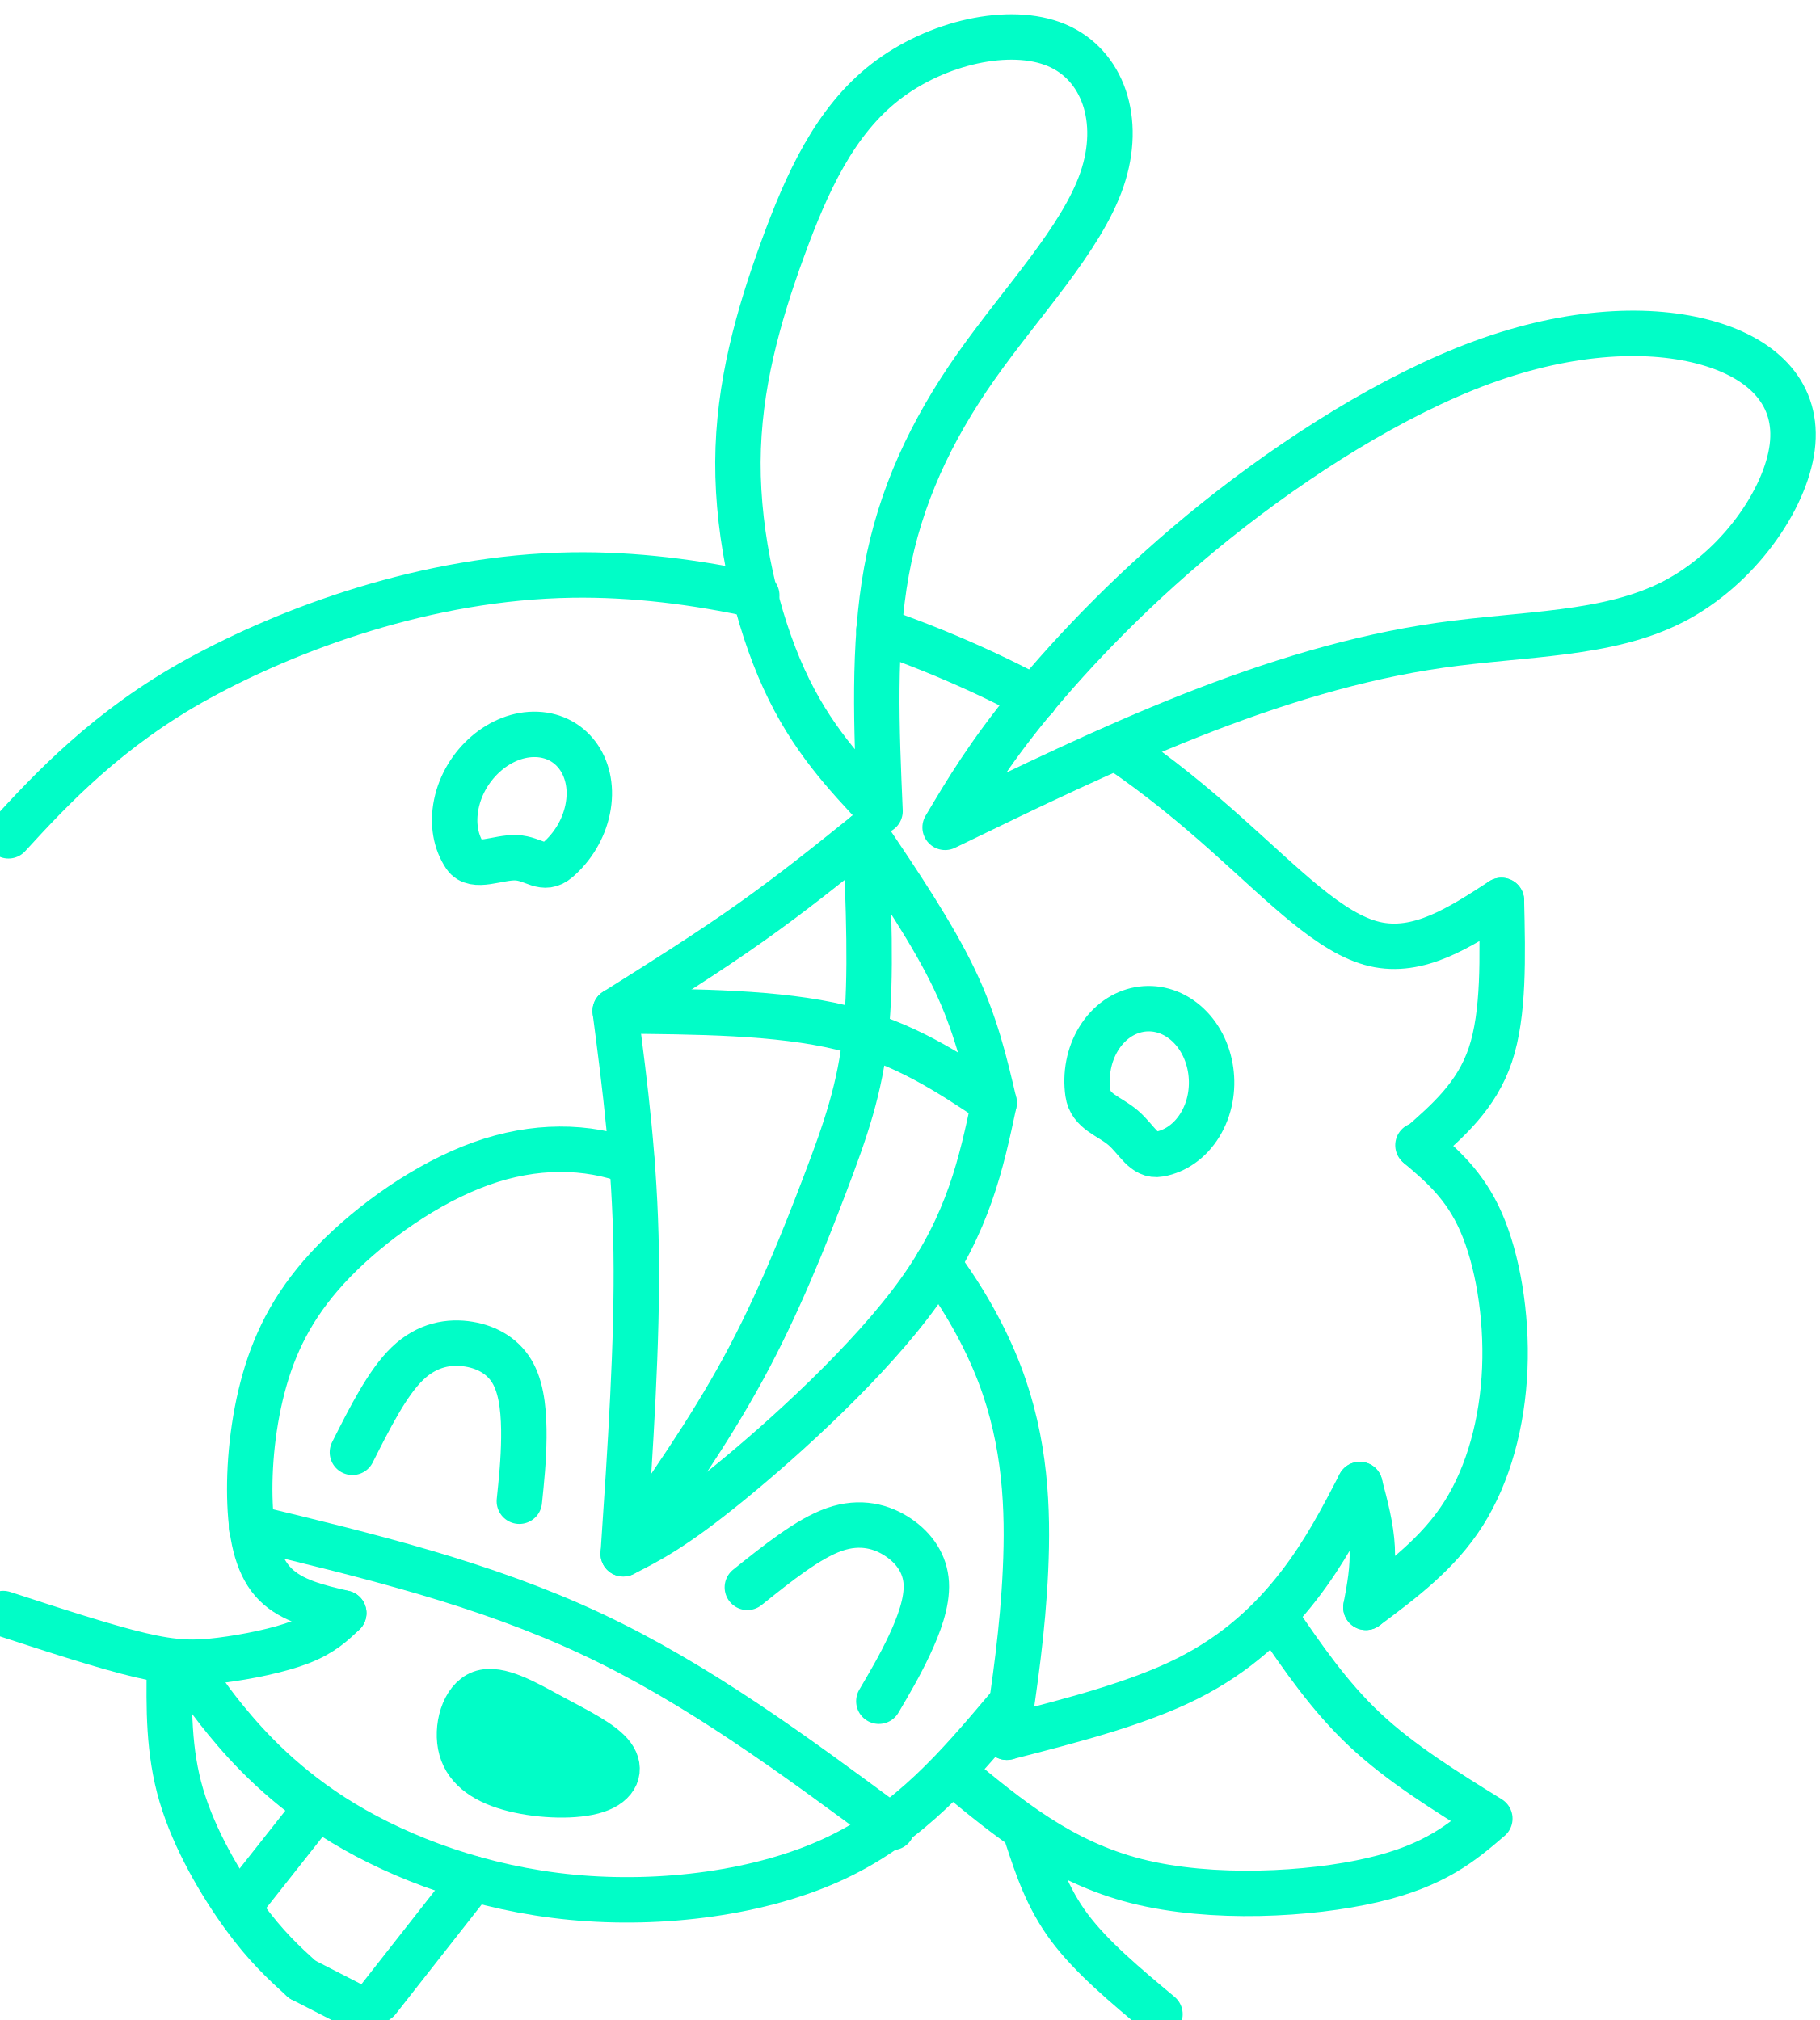
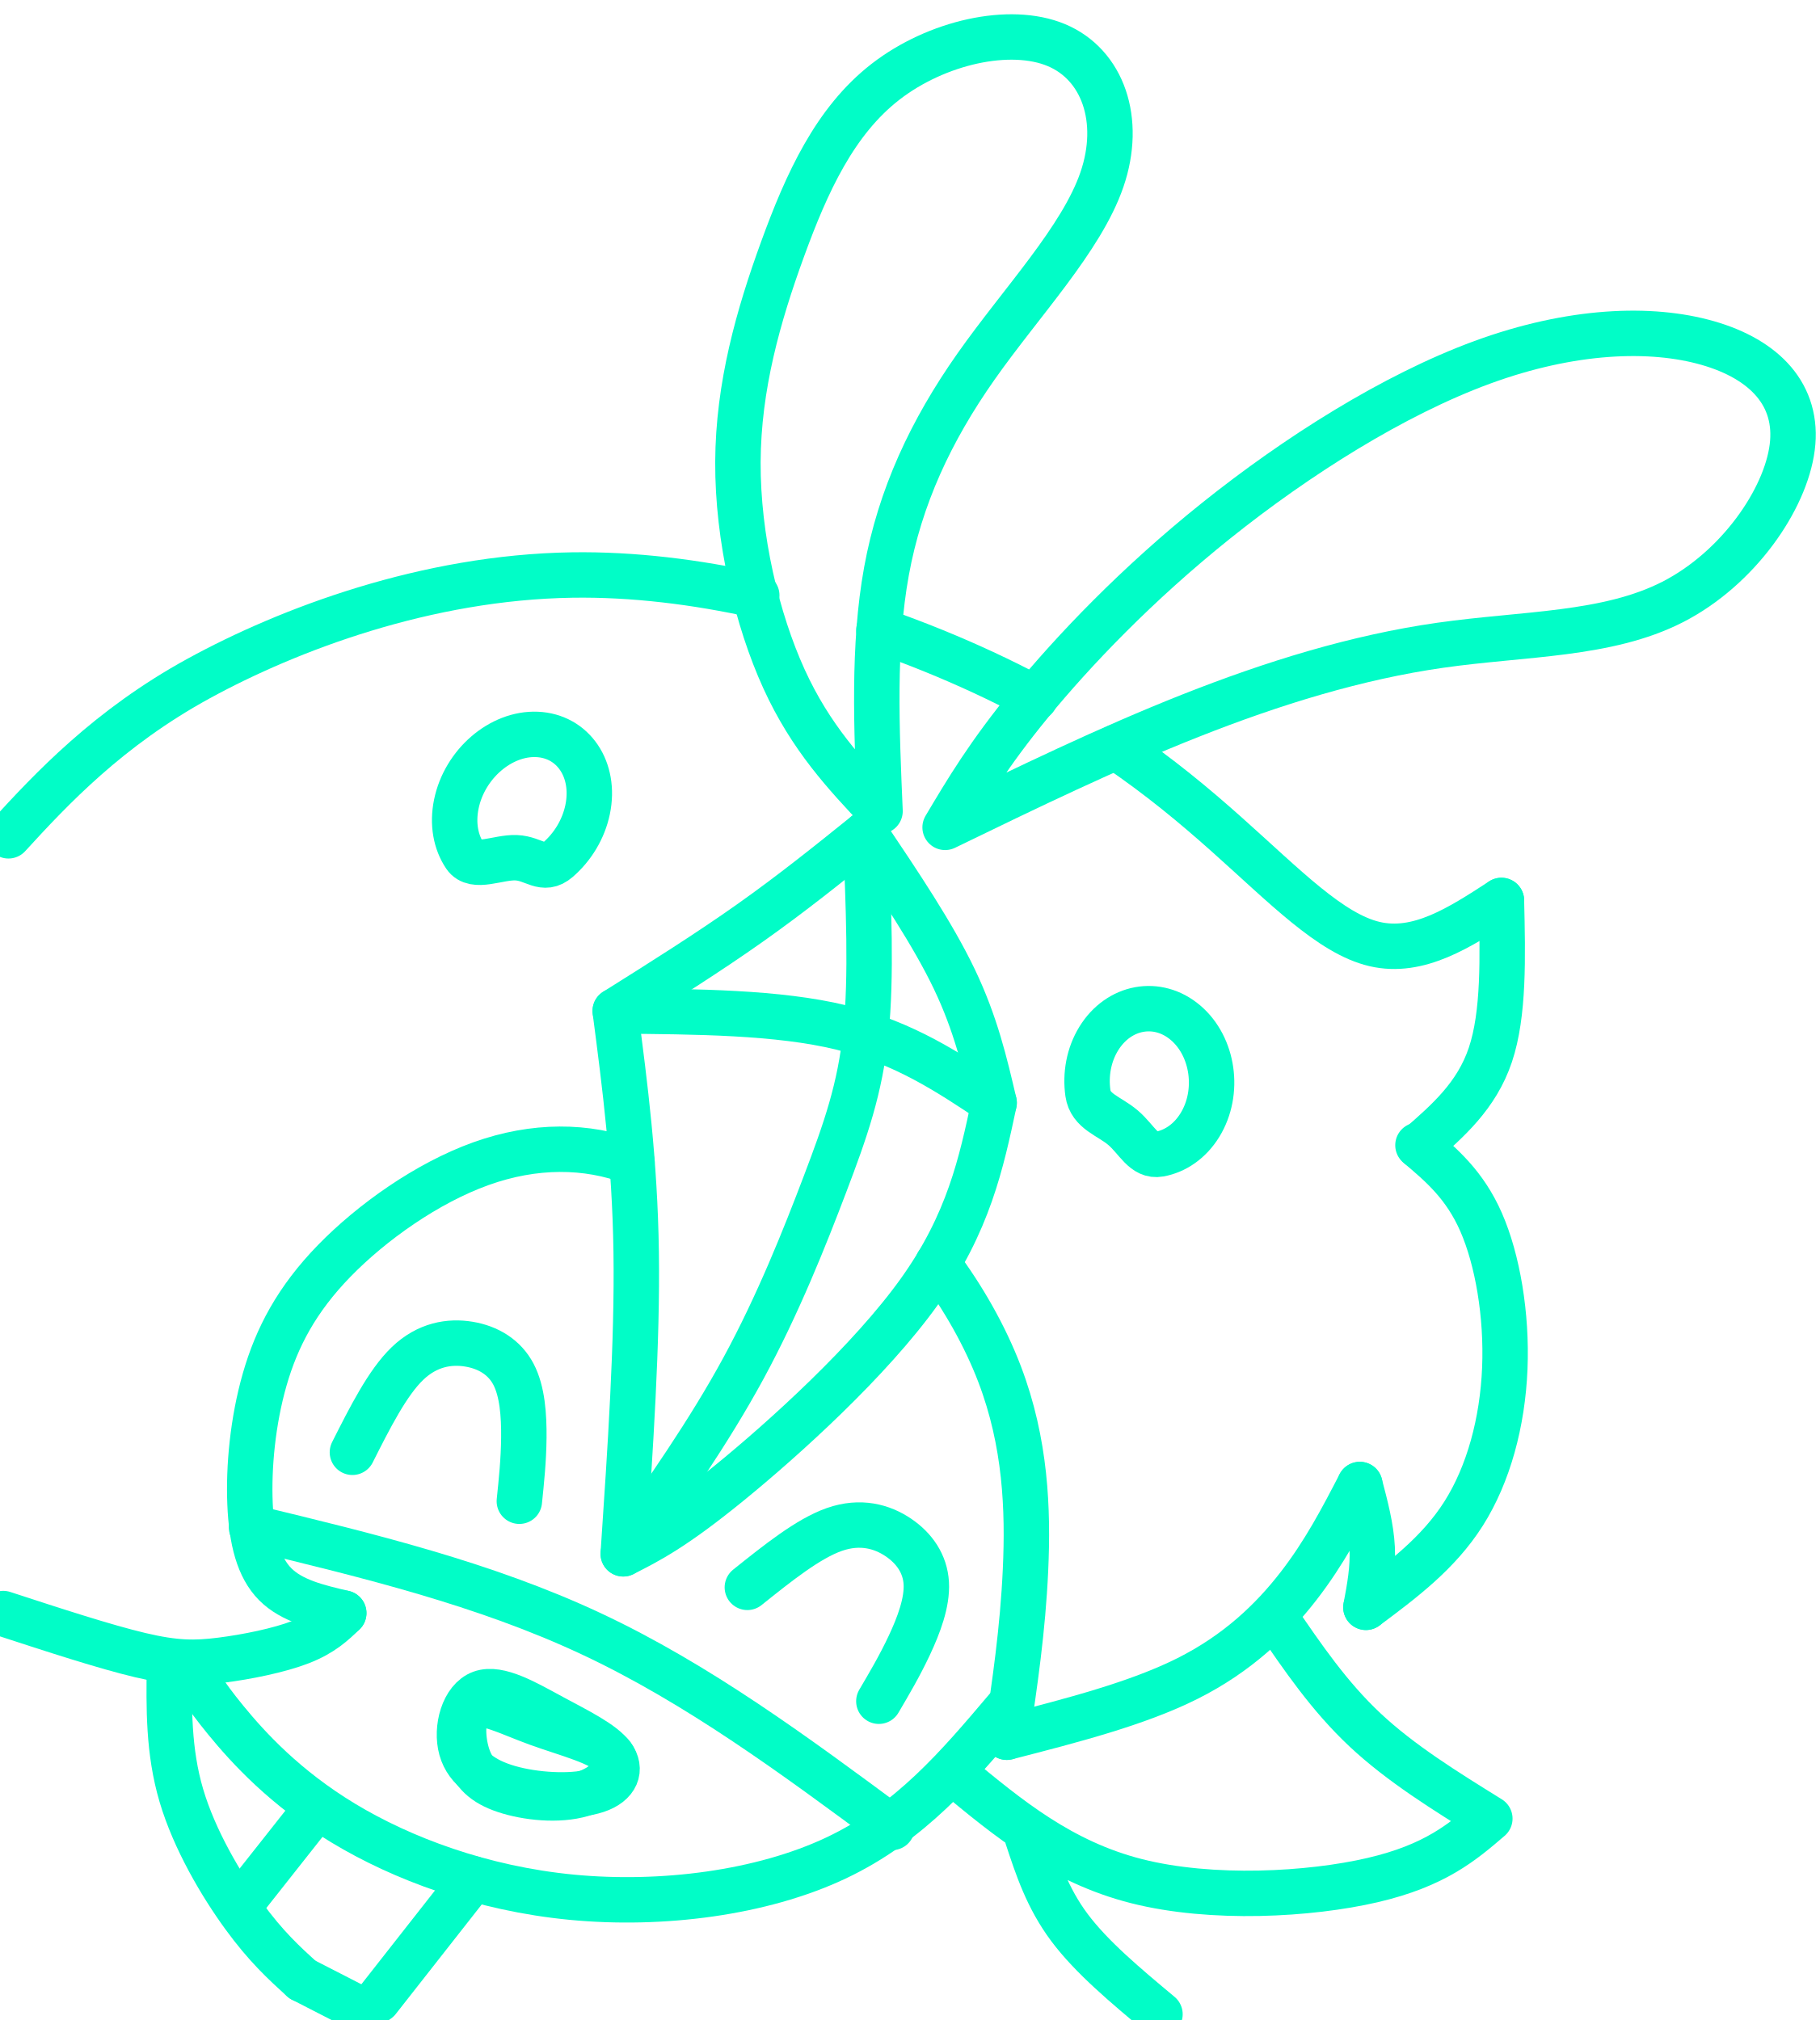
<svg xmlns="http://www.w3.org/2000/svg" width="1201.9" height="1334.4" version="1.1">
-   <path d="m404.45 1160c-6.41-8.723-29.79-14.417-49.269-21.492-19.479-7.075-35.046-15.526-42.733-11.49-7.687 4.036-7.49 20.558-3.805 32.325s10.857 18.777 24.954 23.463c14.097 4.686 35.111 7.048 50.904 2.356 15.792-4.692 26.358-16.44 19.949-25.163z" fill="#01fdc7" />
-   <g transform="translate(-646.19 1402.3)" fill="none" stroke="#01fdc7">
-     <g stroke-linecap="round" stroke-linejoin="round" stroke-width="30">
-       <path d="m1146-1009c-39.969-8.837-81.429-14.061-121.96-13.446-96.111 1.458-187.01 35.738-246.62 68.353-59.609 32.616-97.342 72.986-125.65 103.93" />
-     </g>
-   </g>
-   <g fill="none" stroke="#01fdc7">
-     <g>
-       <path d="m589.16 1207.2c-64.12-47.465-128.24-94.93-198.74-127.96-70.505-33.032-147.39-51.629-224.28-70.226" stroke-linecap="round" stroke-linejoin="round" stroke-width="30" />
-       <path d="m404.45 1160c-6.409-8.723-22.734-16.608-39.895-25.876s-35.156-19.918-46.789-15.706-16.903 23.285-13.084 36.984c3.819 13.7 16.726 22.027 34.768 26.537 18.042 4.511 41.219 5.205 54.561 0.773 13.342-4.432 16.848-13.99 10.439-22.712z" stroke-width="30" />
-       <g stroke-linecap="round" stroke-linejoin="round" stroke-width="30">
-         <path d="m624.2 546.55c53.778-26.104 107.56-52.208 162.12-73.799 54.565-21.59 109.91-38.666 165.07-46.517 55.154-7.851 110.11-6.477 153.29-28.558 43.181-22.081 74.583-67.614 79-102.16s-18.154-58.098-55.742-68.894c-37.588-10.795-90.188-8.832-148.91 12.707-58.719 21.54-122.64 62.074-175.63 104.47-52.994 42.396-94.604 86.36-122.57 120.41-27.969 34.054-42.297 58.195-56.624 82.336" />
-         <path d="m664.83 1128.9c-31.916 37.72-63.831 75.437-112.8 98.535-48.972 23.098-114.99 31.575-174.41 25.866-59.413-5.709-112.21-25.604-150.78-48.898-38.568-23.294-62.905-49.987-77.651-67.995-14.745-18.008-19.897-27.331-25.05-36.654" />
-         <path d="m207.9 1195.7c-16.586 21.002-33.171 42.004-49.756 63.004" />
-         <path d="m312.42 1241.1c-20.955 26.705-41.908 53.409-62.861 80.111" />
-       </g>
-     </g>
-     <path d="m725.63 686.15c-6.605 10.777-8.84 23.723-7.115 35.942 1.725 12.219 13.966 14.99 23.203 22.859 9.237 7.868 13.722 19.344 24.104 17.438 10.382-1.906 20.105-8.474 26.71-19.251 13.209-21.554 8.941-51.784-9.533-67.521-18.474-15.737-44.159-11.021-57.368 10.533z" stroke-linecap="round" stroke-linejoin="round" stroke-width="30" />
-     <path d="m388.11 534.72c-2.722 13.191-10.039 24.932-19.669 33.25-9.63 8.318-15.549-0.861-27.522-1.359-11.973-0.498-27.732 7.78-33.794-1.191-6.062-8.971-8.451-21.115-5.729-34.306 5.444-26.382 29.269-46.962 53.214-45.966 23.945 0.996 38.944 23.19 33.5 49.573z" stroke-linecap="round" stroke-linejoin="round" stroke-width="30" />
-     <g stroke-linecap="round" stroke-linejoin="round" stroke-width="30">
-       <path d="m581.22 535.83c-2.347-54.674-4.695-109.35 4.263-158.48 8.958-49.127 29.22-92.705 59.198-135.31 29.978-42.608 69.67-84.243 83.107-123.44 13.436-39.193 0.615-75.939-30.075-88.794s-79.244-1.814-112.8 24.157c-33.56 25.971-52.123 66.868-68.067 110.63-15.944 43.766-29.267 90.397-29.484 140.68-0.217 50.279 12.671 104.2 30.396 143.13s40.699 63.283 63.466 87.425" />
-       <path d="m766.11 1330.6c-22.572-18.843-45.143-37.685-59.766-57.263-14.622-19.578-21.296-39.892-27.969-60.207m-47.695-41.218c35.035 29.048 70.069 58.097 119.92 70.757 49.854 12.66 114.53 8.931 155.89-0.686s59.422-25.123 77.48-40.629m-141.32-132.49c17.665 25.908 35.33 51.817 58.883 73.898 23.553 22.081 52.994 40.334 82.435 58.588" />
-       <path d="m683.61 461.24c-10.685-5.725-21.998-11.394-34.017-16.981-21.111-9.812-44.402-19.367-69.134-27.987" />
-       <path d="m991.63 594.83c-27.48 17.862-54.783 35.609-83.819 28.794-29.036-6.815-59.069-38.018-97.835-72.574-20.844-18.58-44.157-38.071-72.808-57.491" />
-       <path d="m991.63 594.83c0.883 37.489 1.766 74.978-7.312 102.01-9.078 27.037-28.117 43.622-47.154 60.206" />
-       <path d="m902.12 1061.8c23.944-17.86 47.89-35.721 64.469-61.842 16.579-26.121 25.791-60.499 27.263-95.928 1.472-35.428-4.796-71.903-15.645-96.662-10.85-24.759-26.281-37.801-41.712-50.843" />
-       <path d="m417.41 767.64c-29.847-11.276-64.331-11.645-99.795 1.091-35.526 12.759-72.032 38.666-96.861 64.182s-37.979 50.639-45.928 78.314-10.697 57.901-9.7 82.1c0.997 24.2 5.677 42.141 16.619 53.181 10.942 11.04 28.116 15.064 45.29 19.087" />
-       <path d="m664.94 1147.6c43.162-11.103 86.324-22.206 119.36-38.791 33.032-16.585 55.931-38.652 73.21-60.927 17.279-22.276 28.937-44.758 40.596-67.243" />
-       <path d="m664.94 1147.6c5.274-35.39 10.548-70.78 12.363-110.59 1.815-39.809 0.172-84.005-17.118-129.28-9.576-25.075-23.938-50.443-40.849-73.056" />
-       <path d="m2.107 1065.9c33.66 10.991 67.321 21.982 90.58 27.478 23.259 5.496 36.114 5.496 53.239 3.337 17.125-2.159 38.519-6.477 52.749-12.021 14.23-5.544 21.296-12.316 28.363-19.088" />
-       <path d="m898.1 980.69c3.747 14.157 7.495 28.313 8.165 41.827 0.67 13.514-1.736 26.384-4.143 39.254" />
-       <path d="m111.92 1099.5c-0.393 28.657-0.785 57.313 7.851 86.558 8.636 29.245 26.301 59.078 41.119 79.441s26.791 31.256 38.764 42.15" />
-       <path d="m242.67 1329.7-7.169-3.678c-7.169-3.678-21.505-11.032-35.84-18.386" />
-       <path d="m571.67 551c2.002 46.996 4.005 93.991 0.197 131.13-3.808 37.139-13.425 64.421-26.968 100.04-13.543 35.624-31.011 79.589-53.878 121.69-22.866 42.101-51.129 82.337-79.392 122.57m244.95-297.94c-29.638-19.824-59.275-39.648-100.98-49.756-41.709-10.108-95.487-10.501-149.27-10.893" />
-       <path d="m656.58 728.5c-8.44 39.649-16.88 79.296-49.364 124.73-32.484 45.438-89.01 96.665-125.62 126.5-36.605 29.834-53.288 38.273-69.971 46.712 4.71-69.873 9.421-139.75 8.538-199.51-0.883-59.766-7.36-109.42-13.837-159.08 30.618-19.234 61.236-38.469 89.119-58.205 27.882-19.736 51.726-38.924 76.222-58.638 22.219 33.06 44.438 66.119 58.589 95.701s20.236 55.686 26.32 81.79" />
-       <path d="m232.75 959.38c11.605-23.018 23.211-46.036 36.373-58.668 13.163-12.632 27.88-14.876 40.604-12.762 12.724 2.114 23.452 8.585 29.369 19.82 5.917 11.234 7.023 27.23 6.874 42.014-0.15 14.784-1.556 28.354-2.962 41.924" />
-       <path d="m493.59 1048.6c20.122-16.113 40.243-32.226 57.465-38.246s31.541-1.944 42.236 5.267c10.694 7.211 17.763 17.555 18.476 30.232s-4.928 27.686-11.208 41.07c-6.28 13.384-13.199 25.143-20.117 36.901" />
-     </g>
+   <g fill="none" stroke="#01fdc7" stroke-linecap="round" stroke-linejoin="round" stroke-width="30">
+     <path d="m404.45 1160c-6.41-8.723-29.79-14.417-49.269-21.492-19.479-7.075-35.046-15.526-42.733-11.49-7.687 4.036-7.49 20.558-3.805 32.325s10.857 18.777 24.954 23.463c14.097 4.686 35.111 7.048 50.904 2.356 15.792-4.692 26.358-16.44 19.949-25.163z" />
+     <path transform="translate(-646.19 1402.3)" d="m1146-1009c-39.969-8.837-81.429-14.061-121.96-13.446-96.111 1.458-187.01 35.738-246.62 68.353-59.609 32.616-97.342 72.986-125.65 103.93" />
+     <path d="m589.16 1207.2c-64.12-47.465-128.24-94.93-198.74-127.96-70.505-33.032-147.39-51.629-224.28-70.226" />
+     <path d="m404.45 1160c-6.409-8.723-22.734-16.608-39.895-25.876s-35.156-19.918-46.789-15.706-16.903 23.285-13.084 36.984c3.819 13.7 16.726 22.027 34.768 26.537 18.042 4.511 41.219 5.205 54.561 0.773 13.342-4.432 16.848-13.99 10.439-22.712z" />
+     <path d="m624.2 546.55c53.778-26.104 107.56-52.208 162.12-73.799 54.565-21.59 109.91-38.666 165.07-46.517 55.154-7.851 110.11-6.477 153.29-28.558 43.181-22.081 74.583-67.614 79-102.16s-18.154-58.098-55.742-68.894c-37.588-10.795-90.188-8.832-148.91 12.707-58.719 21.54-122.64 62.074-175.63 104.47-52.994 42.396-94.604 86.36-122.57 120.41-27.969 34.054-42.297 58.195-56.624 82.336" />
+     <path d="m664.83 1128.9c-31.916 37.72-63.831 75.437-112.8 98.535-48.972 23.098-114.99 31.575-174.41 25.866-59.413-5.709-112.21-25.604-150.78-48.898-38.568-23.294-62.905-49.987-77.651-67.995-14.745-18.008-19.897-27.331-25.05-36.654" />
+     <path d="m207.9 1195.7c-16.586 21.002-33.171 42.004-49.756 63.004" />
+     <path d="m312.42 1241.1c-20.955 26.705-41.908 53.409-62.861 80.111" />
+     <path d="m725.63 686.15c-6.605 10.777-8.84 23.723-7.115 35.942 1.725 12.219 13.966 14.99 23.203 22.859 9.237 7.868 13.722 19.344 24.104 17.438 10.382-1.906 20.105-8.474 26.71-19.251 13.209-21.554 8.941-51.784-9.533-67.521-18.474-15.737-44.159-11.021-57.368 10.533z" />
+     <path d="m388.11 534.72c-2.722 13.191-10.039 24.932-19.669 33.25-9.63 8.318-15.549-0.861-27.522-1.359-11.973-0.498-27.732 7.78-33.794-1.191-6.062-8.971-8.451-21.115-5.729-34.306 5.444-26.382 29.269-46.962 53.214-45.966 23.945 0.996 38.944 23.19 33.5 49.573z" />
+     <path d="m581.22 535.83c-2.347-54.674-4.695-109.35 4.263-158.48 8.958-49.127 29.22-92.705 59.198-135.31 29.978-42.608 69.67-84.243 83.107-123.44 13.436-39.193 0.615-75.939-30.075-88.794s-79.244-1.814-112.8 24.157c-33.56 25.971-52.123 66.868-68.067 110.63-15.944 43.766-29.267 90.397-29.484 140.68-0.217 50.279 12.671 104.2 30.396 143.13s40.699 63.283 63.466 87.425" />
+     <path d="m766.11 1330.6c-22.572-18.843-45.143-37.685-59.766-57.263-14.622-19.578-21.296-39.892-27.969-60.207m-47.695-41.218c35.035 29.048 70.069 58.097 119.92 70.757 49.854 12.66 114.53 8.931 155.89-0.686s59.422-25.123 77.48-40.629m-141.32-132.49c17.665 25.908 35.33 51.817 58.883 73.898 23.553 22.081 52.994 40.334 82.435 58.588" />
+     <path d="m683.61 461.24c-10.685-5.725-21.998-11.394-34.017-16.981-21.111-9.812-44.402-19.367-69.134-27.987" />
+     <path d="m991.63 594.83c-27.48 17.862-54.783 35.609-83.819 28.794-29.036-6.815-59.069-38.018-97.835-72.574-20.844-18.58-44.157-38.071-72.808-57.491" />
+     <path d="m991.63 594.83c0.883 37.489 1.766 74.978-7.312 102.01-9.078 27.037-28.117 43.622-47.154 60.206" />
+     <path d="m902.12 1061.8c23.944-17.86 47.89-35.721 64.469-61.842 16.579-26.121 25.791-60.499 27.263-95.928 1.472-35.428-4.796-71.903-15.645-96.662-10.85-24.759-26.281-37.801-41.712-50.843" />
+     <path d="m417.41 767.64c-29.847-11.276-64.331-11.645-99.795 1.091-35.526 12.759-72.032 38.666-96.861 64.182s-37.979 50.639-45.928 78.314-10.697 57.901-9.7 82.1c0.997 24.2 5.677 42.141 16.619 53.181 10.942 11.04 28.116 15.064 45.29 19.087" />
+     <path d="m664.94 1147.6c43.162-11.103 86.324-22.206 119.36-38.791 33.032-16.585 55.931-38.652 73.21-60.927 17.279-22.276 28.937-44.758 40.596-67.243" />
+     <path d="m664.94 1147.6c5.274-35.39 10.548-70.78 12.363-110.59 1.815-39.809 0.172-84.005-17.118-129.28-9.576-25.075-23.938-50.443-40.849-73.056" />
+     <path d="m2.107 1065.9c33.66 10.991 67.321 21.982 90.58 27.478 23.259 5.496 36.114 5.496 53.239 3.337 17.125-2.159 38.519-6.477 52.749-12.021 14.23-5.544 21.296-12.316 28.363-19.088" />
+     <path d="m898.1 980.69c3.747 14.157 7.495 28.313 8.165 41.827 0.67 13.514-1.736 26.384-4.143 39.254" />
+     <path d="m111.92 1099.5c-0.393 28.657-0.785 57.313 7.851 86.558 8.636 29.245 26.301 59.078 41.119 79.441s26.791 31.256 38.764 42.15" />
+     <path d="m242.67 1329.7-7.169-3.678c-7.169-3.678-21.505-11.032-35.84-18.386" />
+     <path d="m571.67 551c2.002 46.996 4.005 93.991 0.197 131.13-3.808 37.139-13.425 64.421-26.968 100.04-13.543 35.624-31.011 79.589-53.878 121.69-22.866 42.101-51.129 82.337-79.392 122.57m244.95-297.94c-29.638-19.824-59.275-39.648-100.98-49.756-41.709-10.108-95.487-10.501-149.27-10.893" />
+     <path d="m656.58 728.5c-8.44 39.649-16.88 79.296-49.364 124.73-32.484 45.438-89.01 96.665-125.62 126.5-36.605 29.834-53.288 38.273-69.971 46.712 4.71-69.873 9.421-139.75 8.538-199.51-0.883-59.766-7.36-109.42-13.837-159.08 30.618-19.234 61.236-38.469 89.119-58.205 27.882-19.736 51.726-38.924 76.222-58.638 22.219 33.06 44.438 66.119 58.589 95.701s20.236 55.686 26.32 81.79" />
+     <path d="m232.75 959.38c11.605-23.018 23.211-46.036 36.373-58.668 13.163-12.632 27.88-14.876 40.604-12.762 12.724 2.114 23.452 8.585 29.369 19.82 5.917 11.234 7.023 27.23 6.874 42.014-0.15 14.784-1.556 28.354-2.962 41.924" />
+     <path d="m493.59 1048.6c20.122-16.113 40.243-32.226 57.465-38.246s31.541-1.944 42.236 5.267c10.694 7.211 17.763 17.555 18.476 30.232s-4.928 27.686-11.208 41.07c-6.28 13.384-13.199 25.143-20.117 36.901" />
  </g>
</svg>
